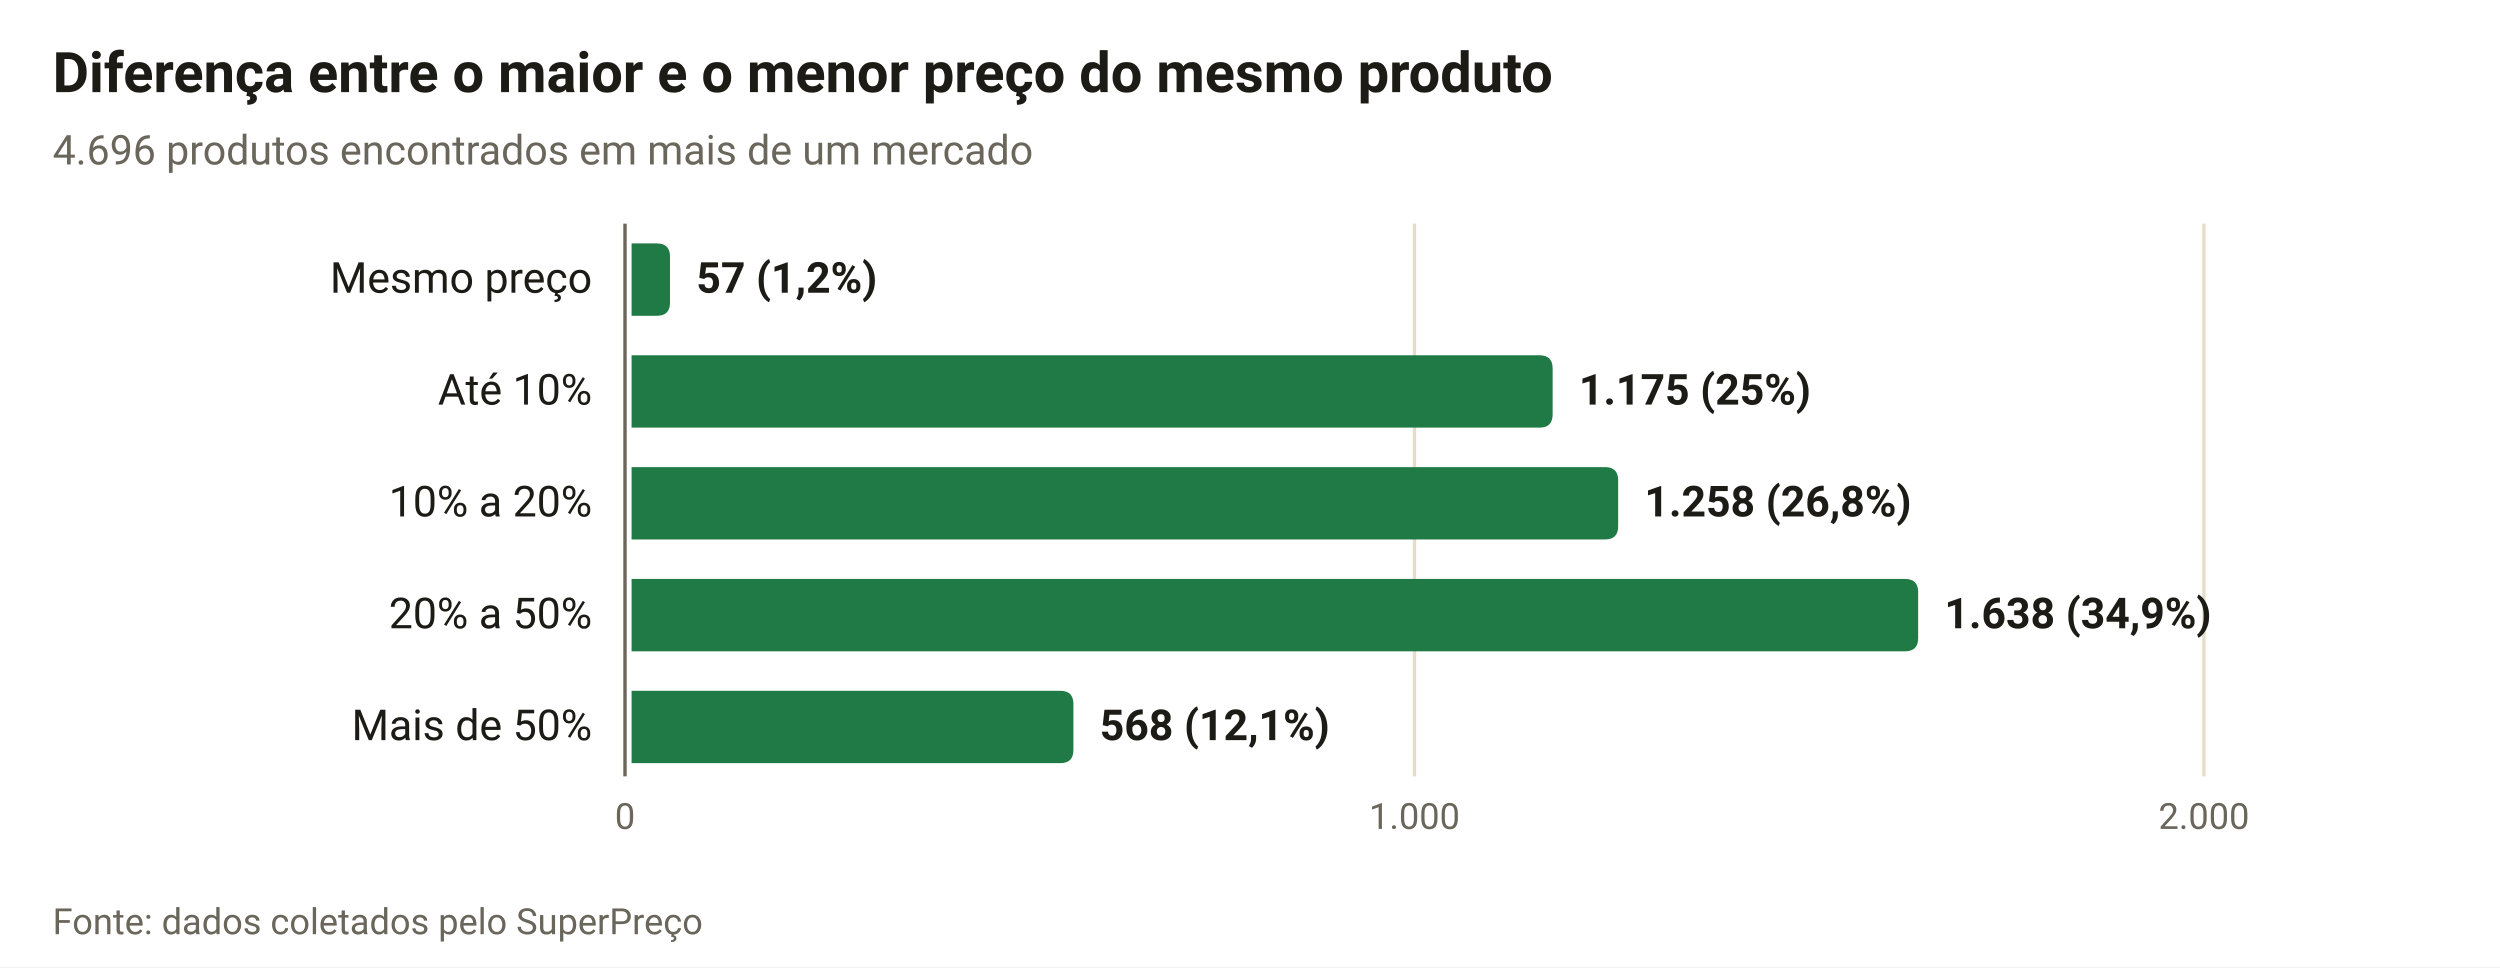
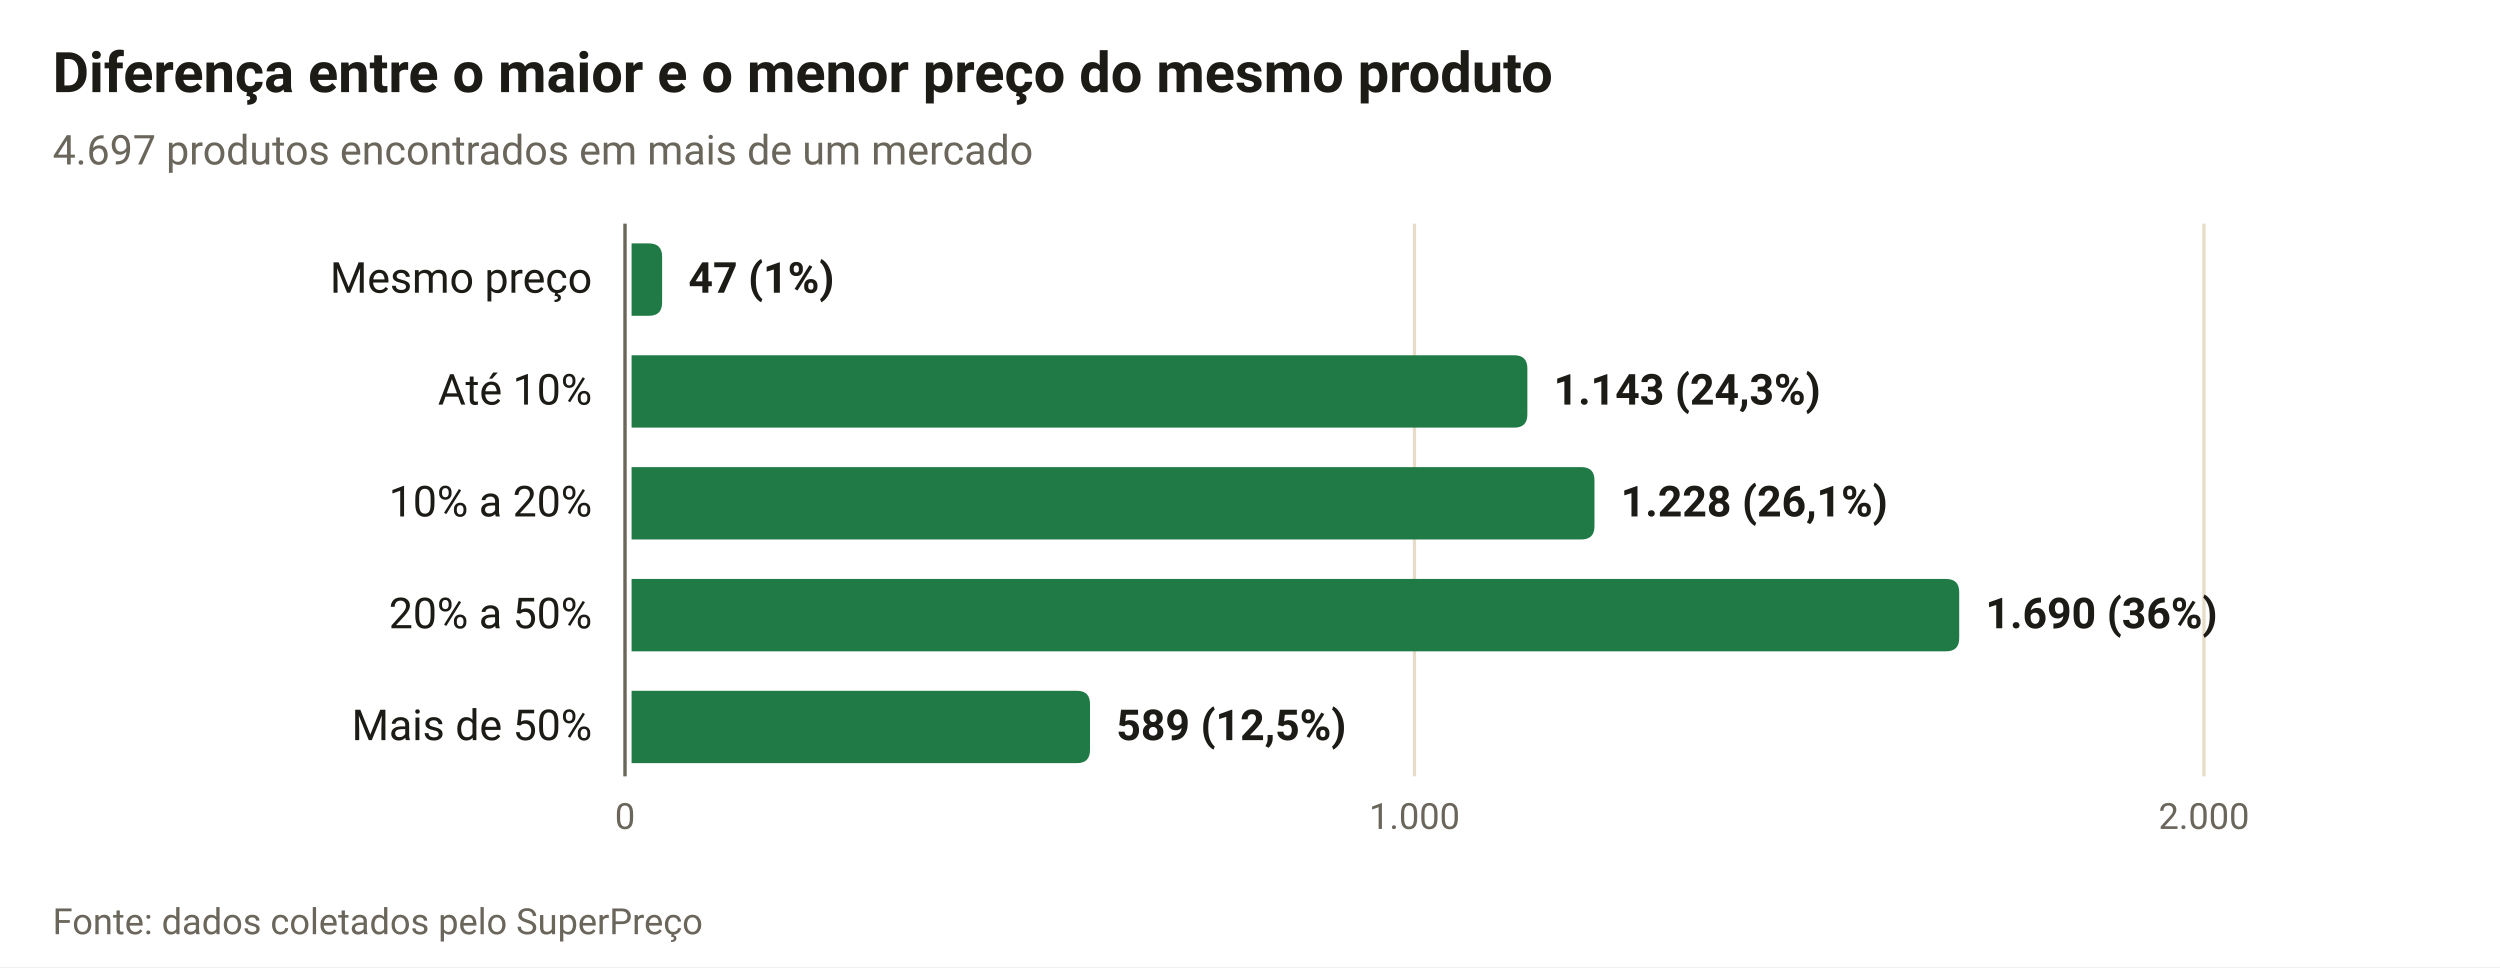
<svg xmlns="http://www.w3.org/2000/svg" width="760" height="294" viewBox="0 0 760 294" font-family="'Segoe UI', Roboto, 'Helvetica Neue', Arial, sans-serif" role="img" aria-label="Diferença entre o maior e o menor preço do mesmo produto">
  <rect width="760" height="294" fill="#ffffff" />
  <text x="16" y="28" font-size="17" font-weight="700" fill="#1d1b16">Diferença entre o maior e o menor preço do mesmo produto</text>
-   <text x="16" y="50" font-size="12.5" fill="#6b665b">4.696 produtos encontrados em mais de um mercado</text>
+   <text x="16" y="50" font-size="12.5" fill="#6b665b">4.697 produtos encontrados em mais de um mercado</text>
  <line x1="190" y1="68" x2="190" y2="236" stroke="#e6dcc8" stroke-width="1" />
  <text x="190" y="252" font-size="11" fill="#6b665b" text-anchor="middle">0</text>
  <line x1="430" y1="68" x2="430" y2="236" stroke="#e6dcc8" stroke-width="1" />
  <text x="430" y="252" font-size="11" fill="#6b665b" text-anchor="middle">1.000</text>
  <line x1="670" y1="68" x2="670" y2="236" stroke="#e6dcc8" stroke-width="1" />
  <text x="670" y="252" font-size="11" fill="#6b665b" text-anchor="middle">2.000</text>
  <line x1="190" y1="68" x2="190" y2="236" stroke="#6b665b" stroke-width="1" />
  <text x="180" y="89" font-size="13" fill="#1d1b16" text-anchor="end">Mesmo preço</text>
-   <path d="M192,74 H199.68 Q203.68,74 203.68,78 V92 Q203.68,96 199.68,96 H192 Z" fill="#1f7a45" />
-   <text x="211.68" y="89" font-size="13" font-weight="600" fill="#1d1b16">57 (1,2%)</text>
+   <path d="M192,74 H197.28 Q201.28,74 201.28,78 V92 Q201.28,96 197.28,96 H192 Z" fill="#1f7a45" />
+   <text x="209.28" y="89" font-size="13" font-weight="600" fill="#1d1b16">47 (1%)</text>
  <text x="180" y="123" font-size="13" fill="#1d1b16" text-anchor="end">Até 10%</text>
-   <path d="M192,108 H468 Q472,108 472,112 V126 Q472,130 468,130 H192 Z" fill="#1f7a45" />
-   <text x="480" y="123" font-size="13" font-weight="600" fill="#1d1b16">1.175 (25%)</text>
+   <path d="M192,108 H460.32 Q464.32,108 464.32,112 V126 Q464.32,130 460.32,130 H192 Z" fill="#1f7a45" />
+   <text x="472.32" y="123" font-size="13" font-weight="600" fill="#1d1b16">1.143 (24,3%)</text>
  <text x="180" y="157" font-size="13" fill="#1d1b16" text-anchor="end">10% a 20%</text>
-   <path d="M192,142 H487.92 Q491.92,142 491.92,146 V160 Q491.92,164 487.92,164 H192 Z" fill="#1f7a45" />
-   <text x="499.92" y="157" font-size="13" font-weight="600" fill="#1d1b16">1.258 (26,8%)</text>
+   <path d="M192,142 H480.72 Q484.72,142 484.72,146 V160 Q484.72,164 480.72,164 H192 Z" fill="#1f7a45" />
+   <text x="492.72" y="157" font-size="13" font-weight="600" fill="#1d1b16">1.228 (26,1%)</text>
  <text x="180" y="191" font-size="13" fill="#1d1b16" text-anchor="end">20% a 50%</text>
-   <path d="M192,176 H579.12 Q583.12,176 583.12,180 V194 Q583.12,198 579.12,198 H192 Z" fill="#1f7a45" />
-   <text x="591.12" y="191" font-size="13" font-weight="600" fill="#1d1b16">1.638 (34,9%)</text>
+   <path d="M192,176 H591.6 Q595.6,176 595.6,180 V194 Q595.6,198 591.6,198 H192 Z" fill="#1f7a45" />
+   <text x="603.6" y="191" font-size="13" font-weight="600" fill="#1d1b16">1.690 (36%)</text>
  <text x="180" y="225" font-size="13" fill="#1d1b16" text-anchor="end">Mais de 50%</text>
-   <path d="M192,210 H322.32 Q326.32,210 326.32,214 V228 Q326.32,232 322.32,232 H192 Z" fill="#1f7a45" />
-   <text x="334.32" y="225" font-size="13" font-weight="600" fill="#1d1b16">568 (12,1%)</text>
+   <path d="M192,210 H327.36 Q331.36,210 331.36,214 V228 Q331.36,232 327.36,232 H192 Z" fill="#1f7a45" />
+   <text x="339.36" y="225" font-size="13" font-weight="600" fill="#1d1b16">589 (12,5%)</text>
  <text x="16" y="284" font-size="11" fill="#6b665b">Fonte: dados coletados pelo SuperPreço</text>
</svg>
